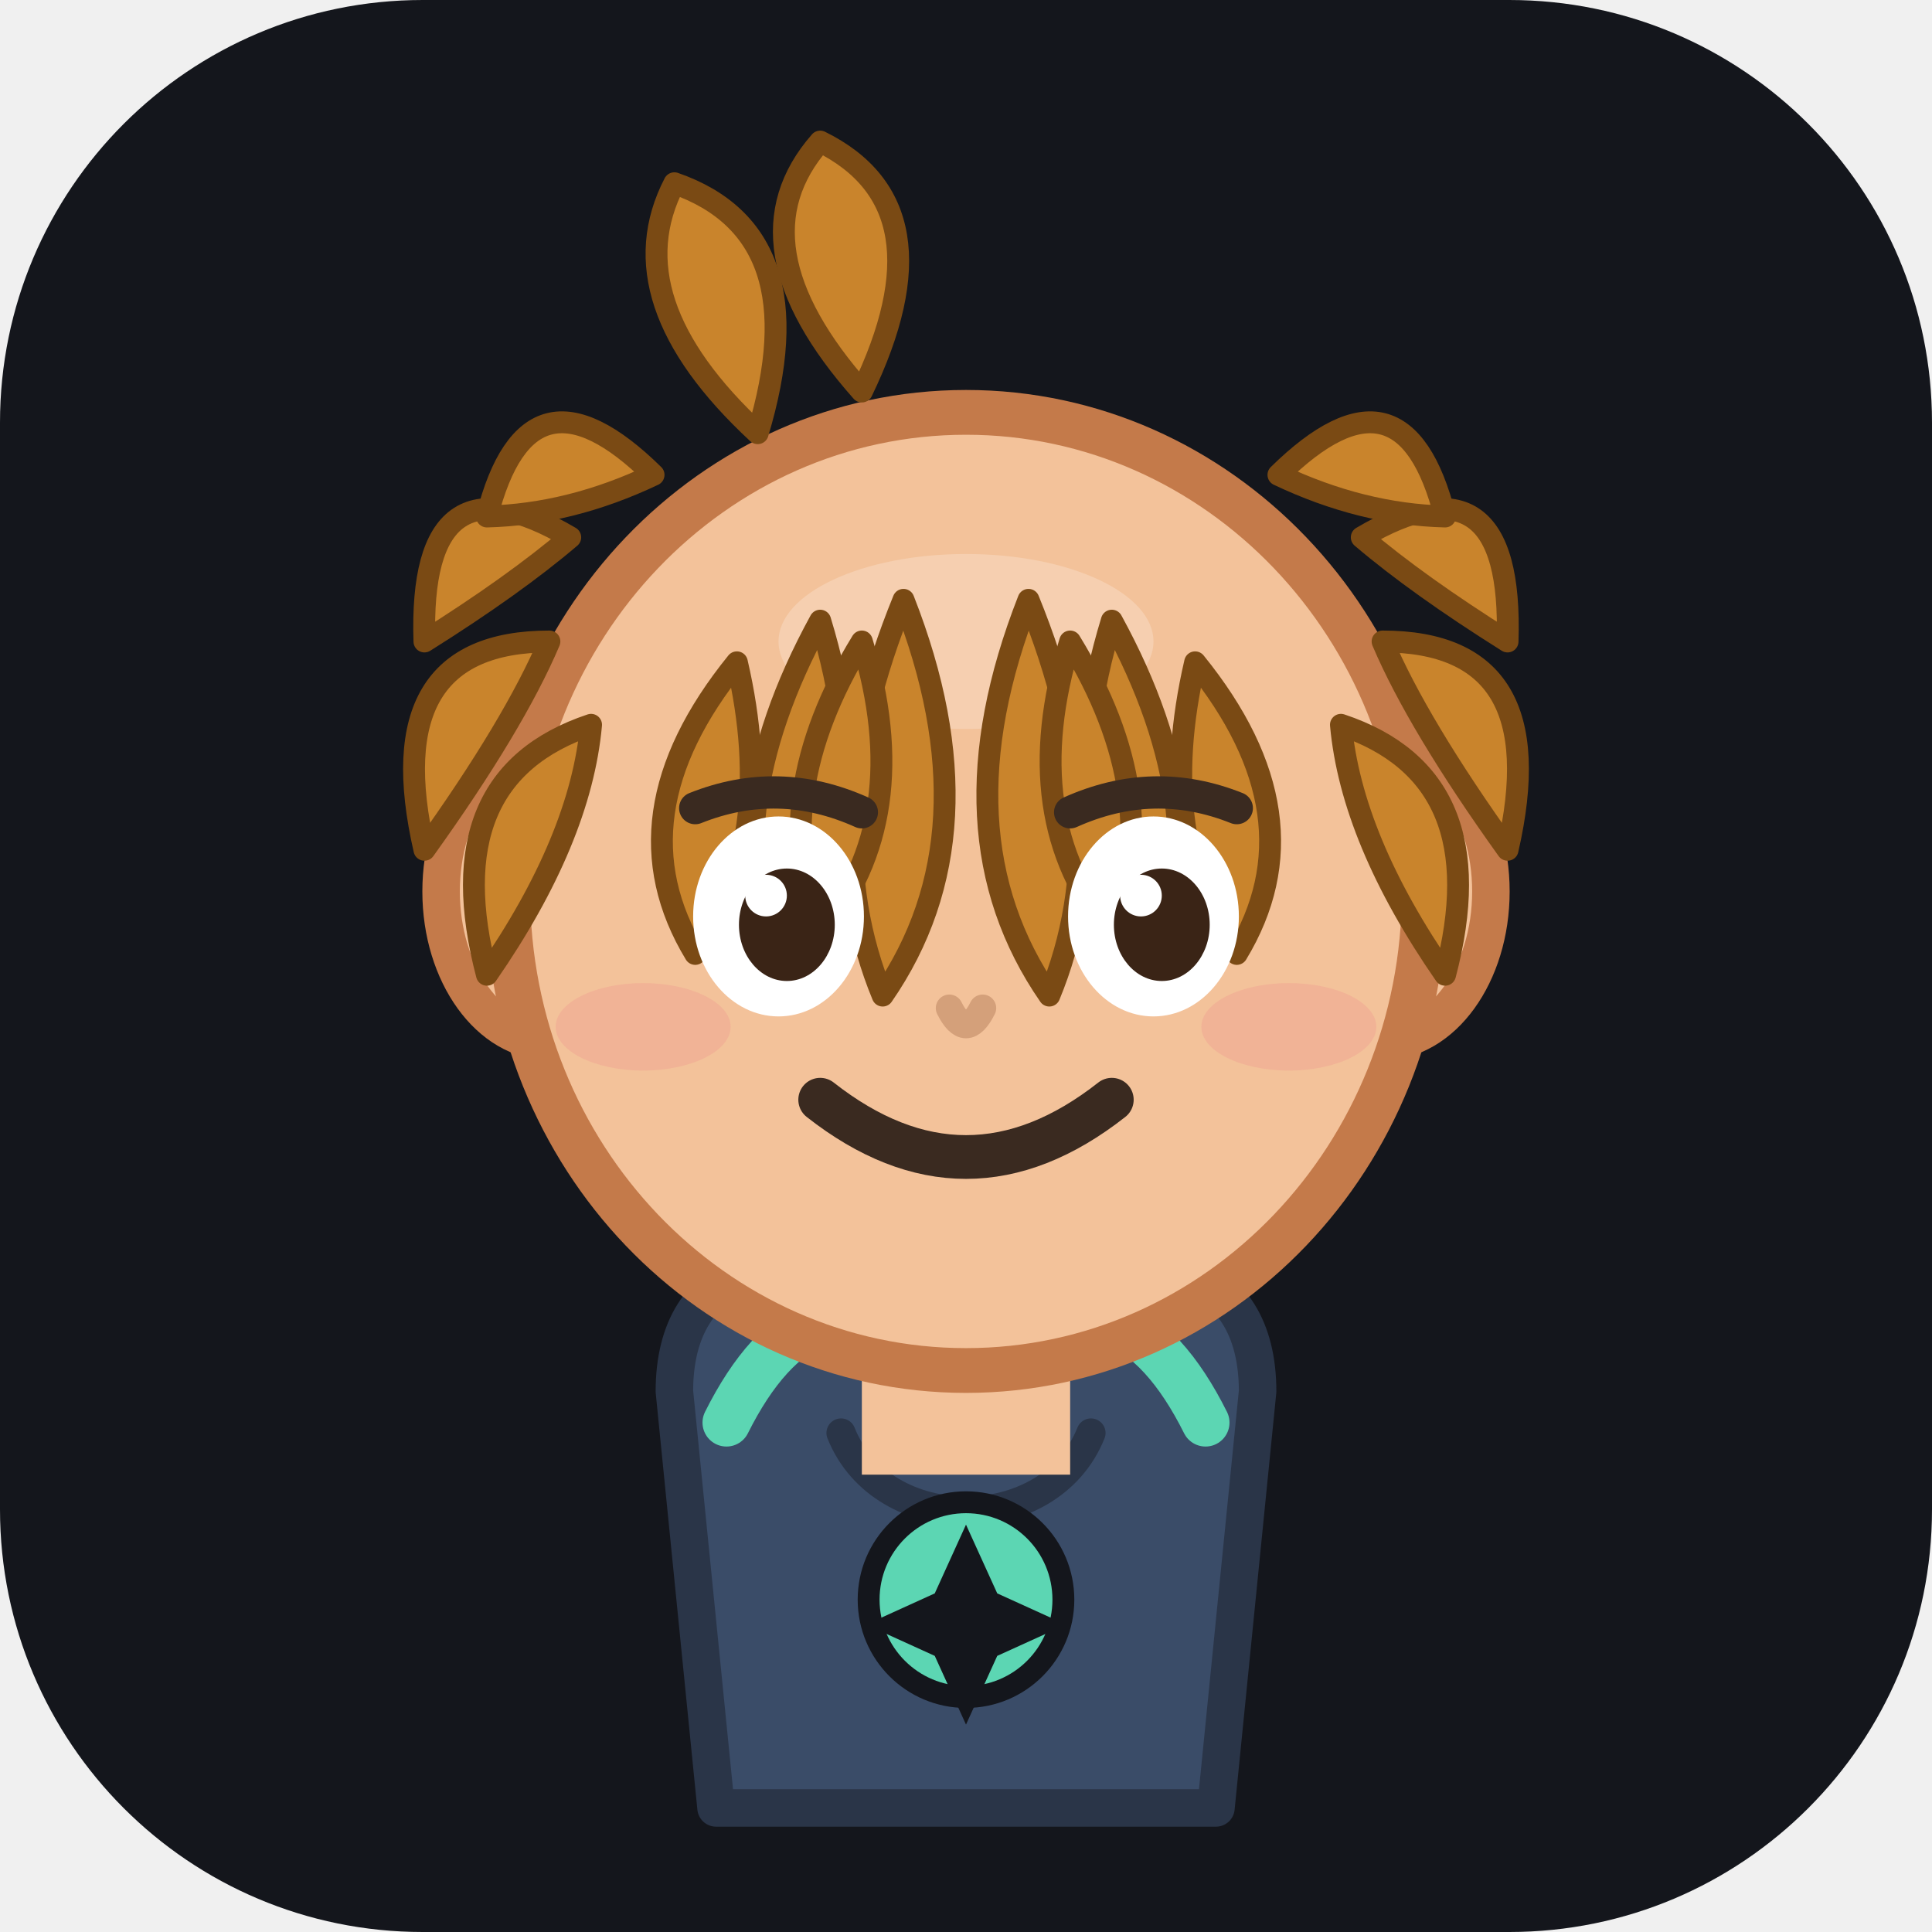
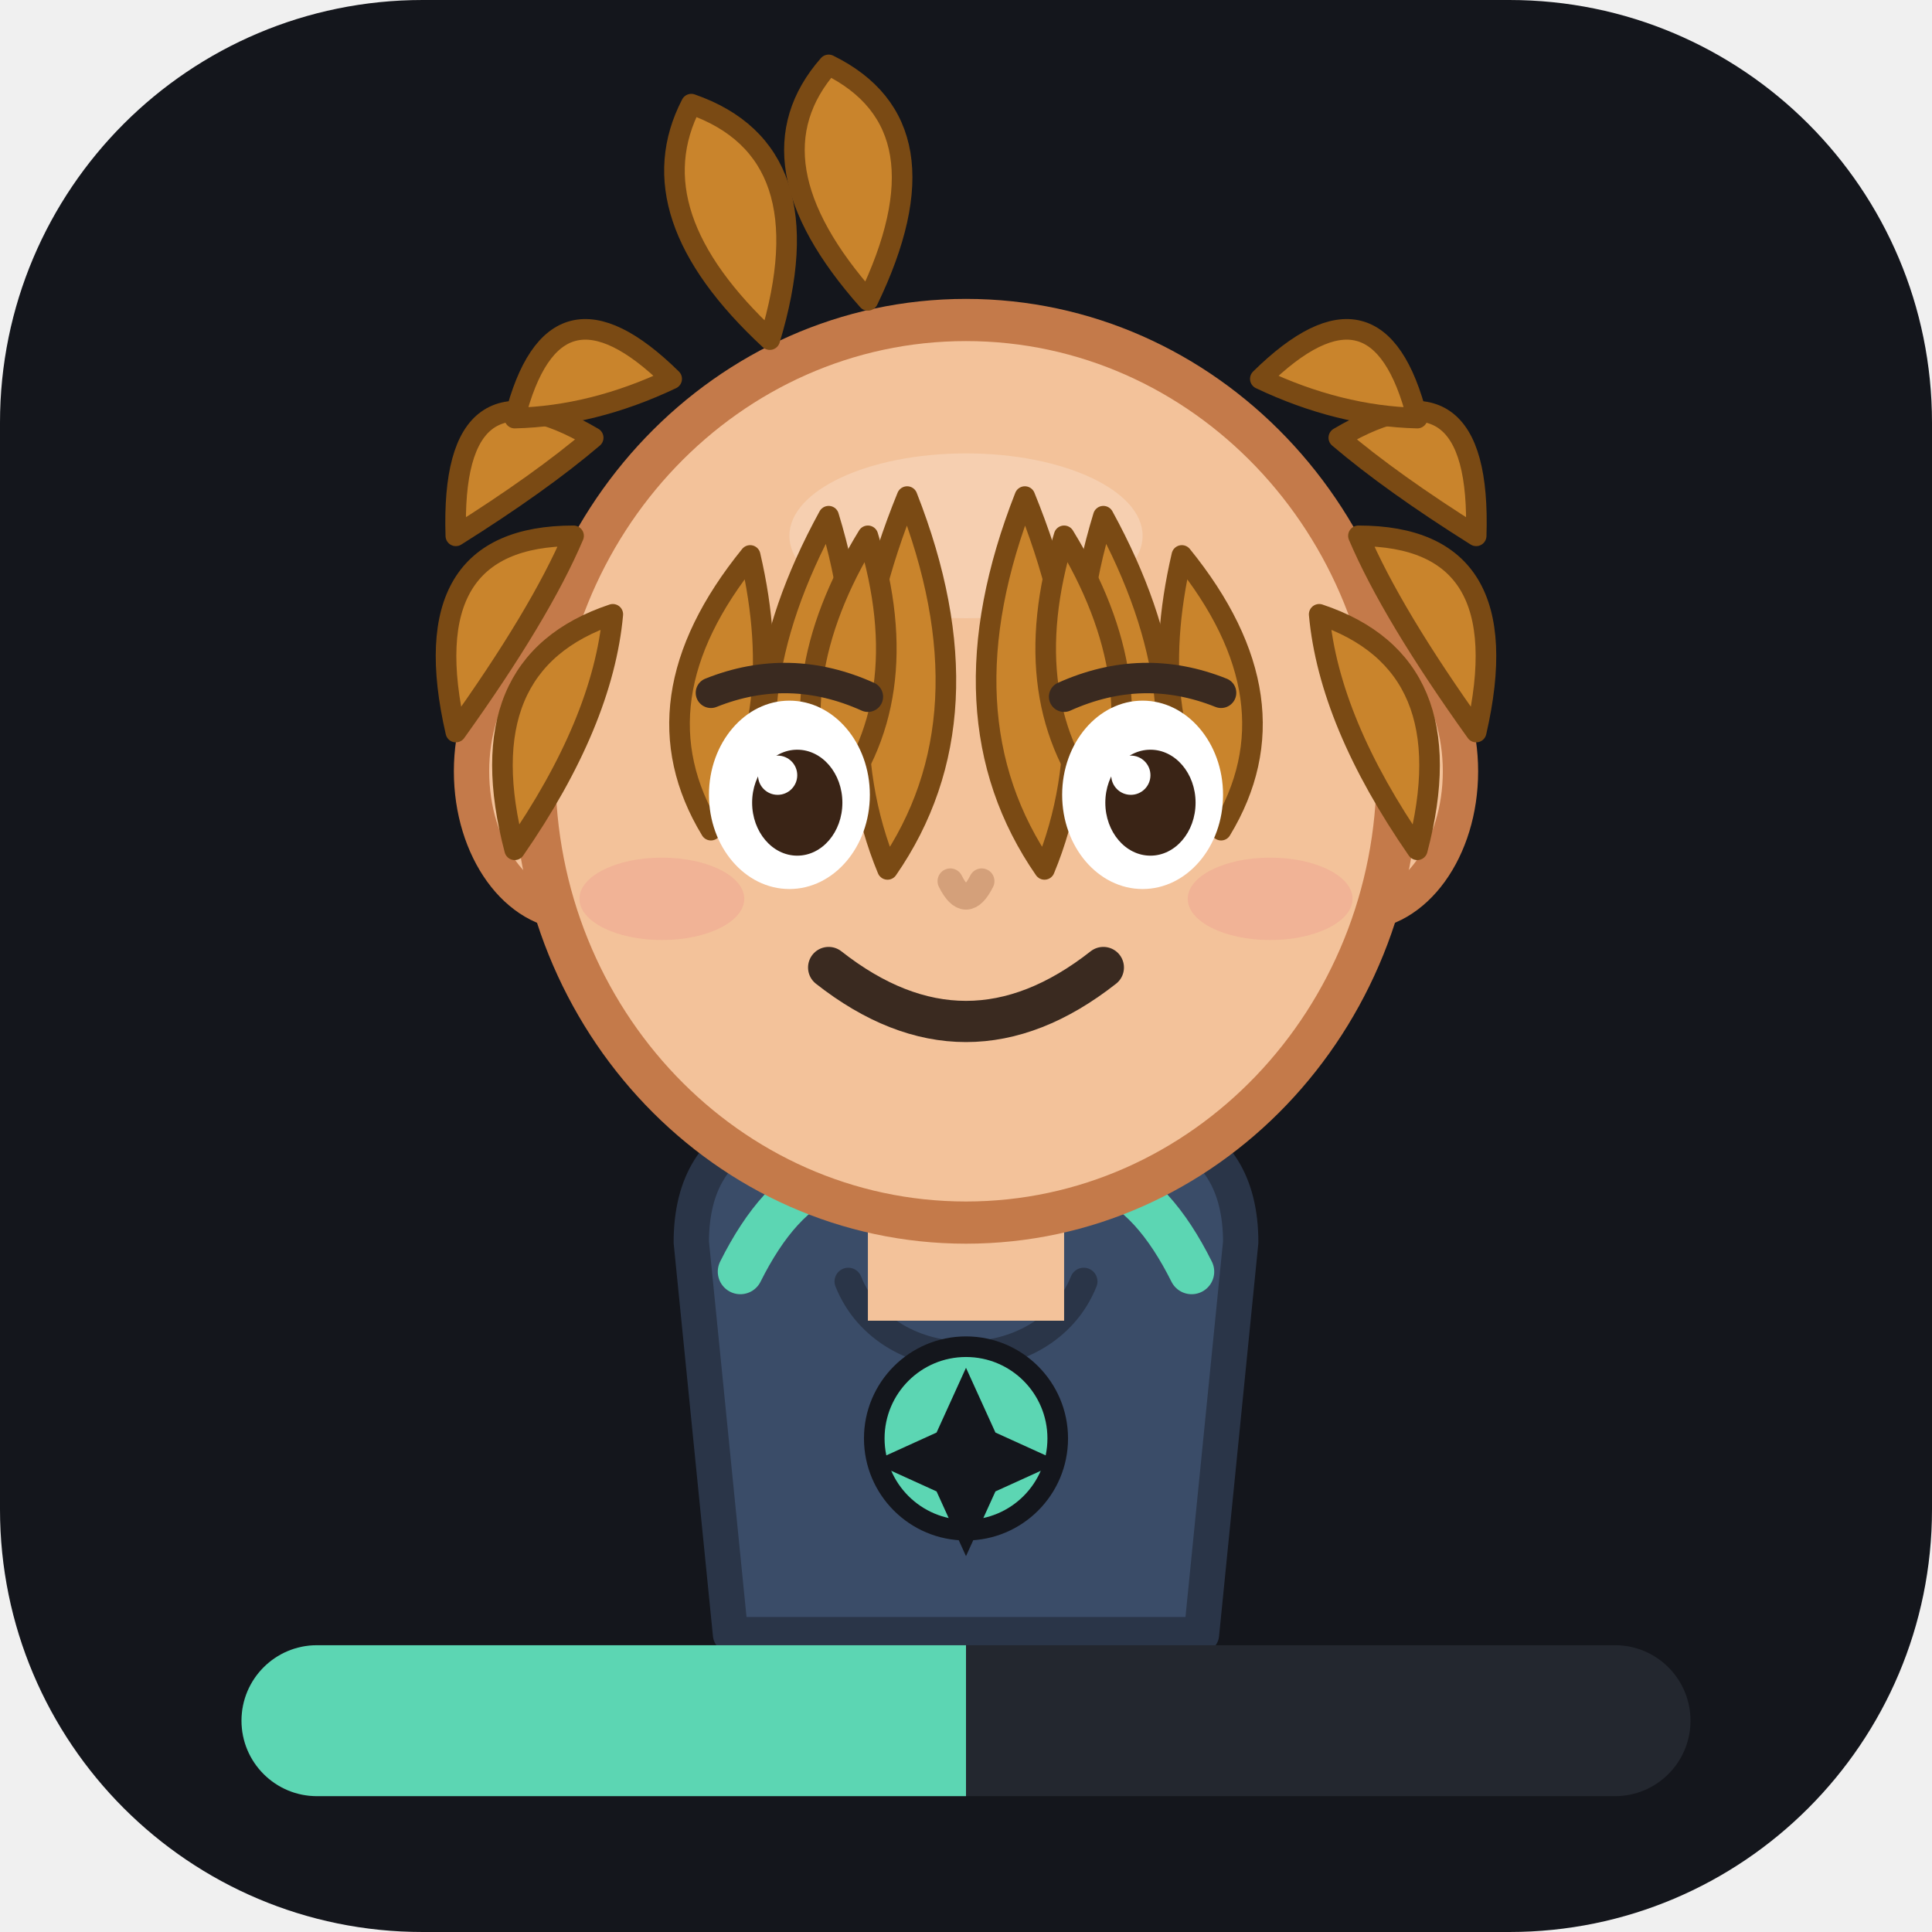
<svg xmlns="http://www.w3.org/2000/svg" viewBox="0 0 128 128">
  <rect width="128" height="128" rx="28" fill="#14161c" />
-   <g transform="translate(64 8) scale(1.38) translate(-40 -15)">
+   <g transform="translate(64 3) scale(1.30) translate(-40 -15)">
    <path d="M26 76 C26 70 31 68 40 72 C49 68 54 70 54 76 L52 96 H28 Z" fill="#3a4c68" stroke="#2a3548" stroke-width="1.8" stroke-linejoin="round" />
    <path d="M34 78 C36 83 44 83 46 78" fill="none" stroke="#2a3548" stroke-width="1.4" stroke-linecap="round" />
    <path d="M28.5 77.5 C31 72.5 34.5 70.5 40 74 C45.5 70.5 49 72.5 51.5 77.5" fill="none" stroke="#5CD6B3" stroke-width="2.3" stroke-linecap="round" />
    <circle cx="40" cy="86" r="5.2" fill="#14161c" />
    <circle cx="40" cy="86" r="4.15" fill="#5CD6B3" />
    <path fill="#14161c" d="M40 82.4l1.5 3.3 3.3 1.5-3.3 1.5-1.5 3.3-1.5-3.3-3.3-1.5 3.3-1.5z" />
    <path d="M35 71 h10 v9 H35 Z" fill="#f3c29a" />
    <ellipse cx="20" cy="52" rx="5.2" ry="7.2" fill="#f3c29a" stroke="#c47a4a" stroke-width="1.8" />
    <ellipse cx="60" cy="52" rx="5.2" ry="7.2" fill="#f3c29a" stroke="#c47a4a" stroke-width="1.8" />
    <ellipse cx="40" cy="52" rx="22" ry="23" fill="#f3c29a" stroke="#c47a4a" stroke-width="2.15" />
    <ellipse cx="40" cy="40" rx="9" ry="4.2" fill="#fff" opacity=".22" />
    <g fill="#c9842c" stroke="#7a4a14" stroke-width="1.05" stroke-linejoin="round">
      <path d="M30.0 30.0 Q32.9 20.4 26.0 18.0 Q23.1 23.6 30.0 30.0 Z" />
      <path d="M35.0 28.0 Q39.3 19.1 33.0 16.0 Q28.7 20.9 35.0 28.0 Z" />
      <path d="M22.0 44.0 Q14.5 46.5 17.0 56.0 Q21.5 49.5 22.0 44.0 Z" />
      <path d="M20.0 40.0 Q11.7 40.0 14.0 50.0 Q18.3 44.0 20.0 40.0 Z" />
      <path d="M21.0 35.0 Q13.7 30.7 14.0 40.0 Q18.3 37.3 21.0 35.0 Z" />
      <path d="M25.0 32.0 Q19.0 26.1 17.0 34.0 Q21.0 33.9 25.0 32.0 Z" />
      <path d="M58.0 44.0 Q58.5 49.5 63.0 56.0 Q65.5 46.5 58.0 44.0 Z" />
      <path d="M60.0 40.0 Q61.7 44.0 66.0 50.0 Q68.3 40.0 60.0 40.0 Z" />
      <path d="M59.0 35.0 Q61.7 37.3 66.0 40.0 Q66.3 30.7 59.0 35.0 Z" />
      <path d="M55.0 32.0 Q59.0 33.9 63.0 34.0 Q61.0 26.1 55.0 32.0 Z" />
      <path d="M29.0 41.0 Q23.0 48.4 27.0 55.0 Q31.0 49.6 29.0 41.0 Z" />
      <path d="M33.0 39.0 Q27.8 48.5 31.0 56.0 Q36.2 49.5 33.0 39.0 Z" />
      <path d="M37.0 38.0 Q32.6 48.8 36.0 57.0 Q41.4 49.2 37.0 38.0 Z" />
      <path d="M43.0 38.0 Q38.6 49.2 44.0 57.0 Q47.4 48.8 43.0 38.0 Z" />
      <path d="M47.0 39.0 Q43.8 49.5 49.0 56.0 Q52.2 48.5 47.0 39.0 Z" />
      <path d="M51.0 41.0 Q49.0 49.6 53.0 55.0 Q57.0 48.4 51.0 41.0 Z" />
      <path d="M35.0 40.0 Q30.4 47.5 33.0 54.0 Q37.6 48.5 35.0 40.0 Z" />
      <path d="M45.0 40.0 Q42.4 48.5 47.0 54.0 Q49.6 47.5 45.0 40.0 Z" />
    </g>
    <path d="M27 48 Q31 46.4 35 48.2" fill="none" stroke="#3a2a20" stroke-width="1.55" stroke-linecap="round" />
    <path d="M53 48 Q49 46.4 45 48.2" fill="none" stroke="#3a2a20" stroke-width="1.55" stroke-linecap="round" />
    <ellipse cx="31" cy="53.2" rx="4.1" ry="4.8" fill="#fff" />
    <ellipse cx="49" cy="53.2" rx="4.1" ry="4.8" fill="#fff" />
    <ellipse cx="31.4" cy="53.6" rx="2.3" ry="2.7" fill="#3a2416" />
    <ellipse cx="49.4" cy="53.6" rx="2.3" ry="2.7" fill="#3a2416" />
    <circle cx="30.4" cy="52.2" r="1" fill="#fff" />
    <circle cx="48.4" cy="52.2" r="1" fill="#fff" />
    <ellipse cx="24.5" cy="58.5" rx="4.2" ry="2.1" fill="#f0a090" opacity=".45" />
    <ellipse cx="55.5" cy="58.5" rx="4.2" ry="2.1" fill="#f0a090" opacity=".45" />
    <path d="M39.2 57.6 Q40 59.2 40.8 57.6" fill="none" stroke="#d4a07a" stroke-width="1.3" stroke-linecap="round" />
    <path d="M33 62 Q40 67.5 47 62" fill="none" stroke="#3a2a20" stroke-width="2.1" stroke-linecap="round" />
  </g>
+   <defs>
+     <clipPath id="barTrack">
+       <rect x="16" y="109" width="96" height="10" rx="5" />
+     </clipPath>
+   </defs>
+   <rect x="16" y="109" width="96" height="10" rx="5" fill="#23272f" />
+   <rect x="16" y="109" width="48" height="10" fill="#5CD6B3" clip-path="url(#barTrack)" />
</svg>
